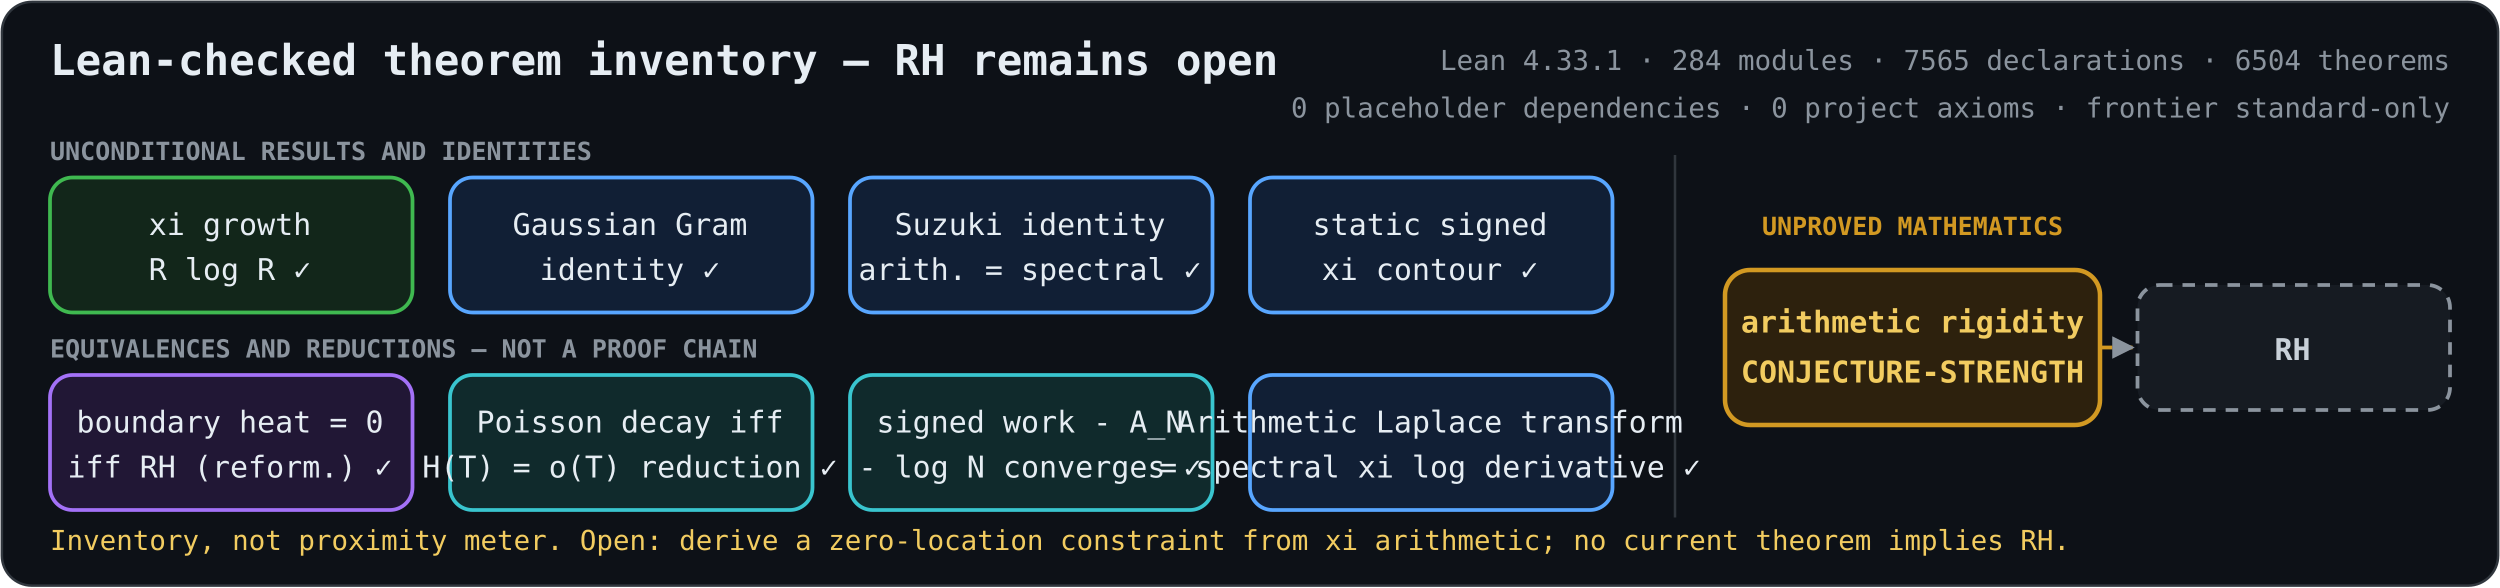
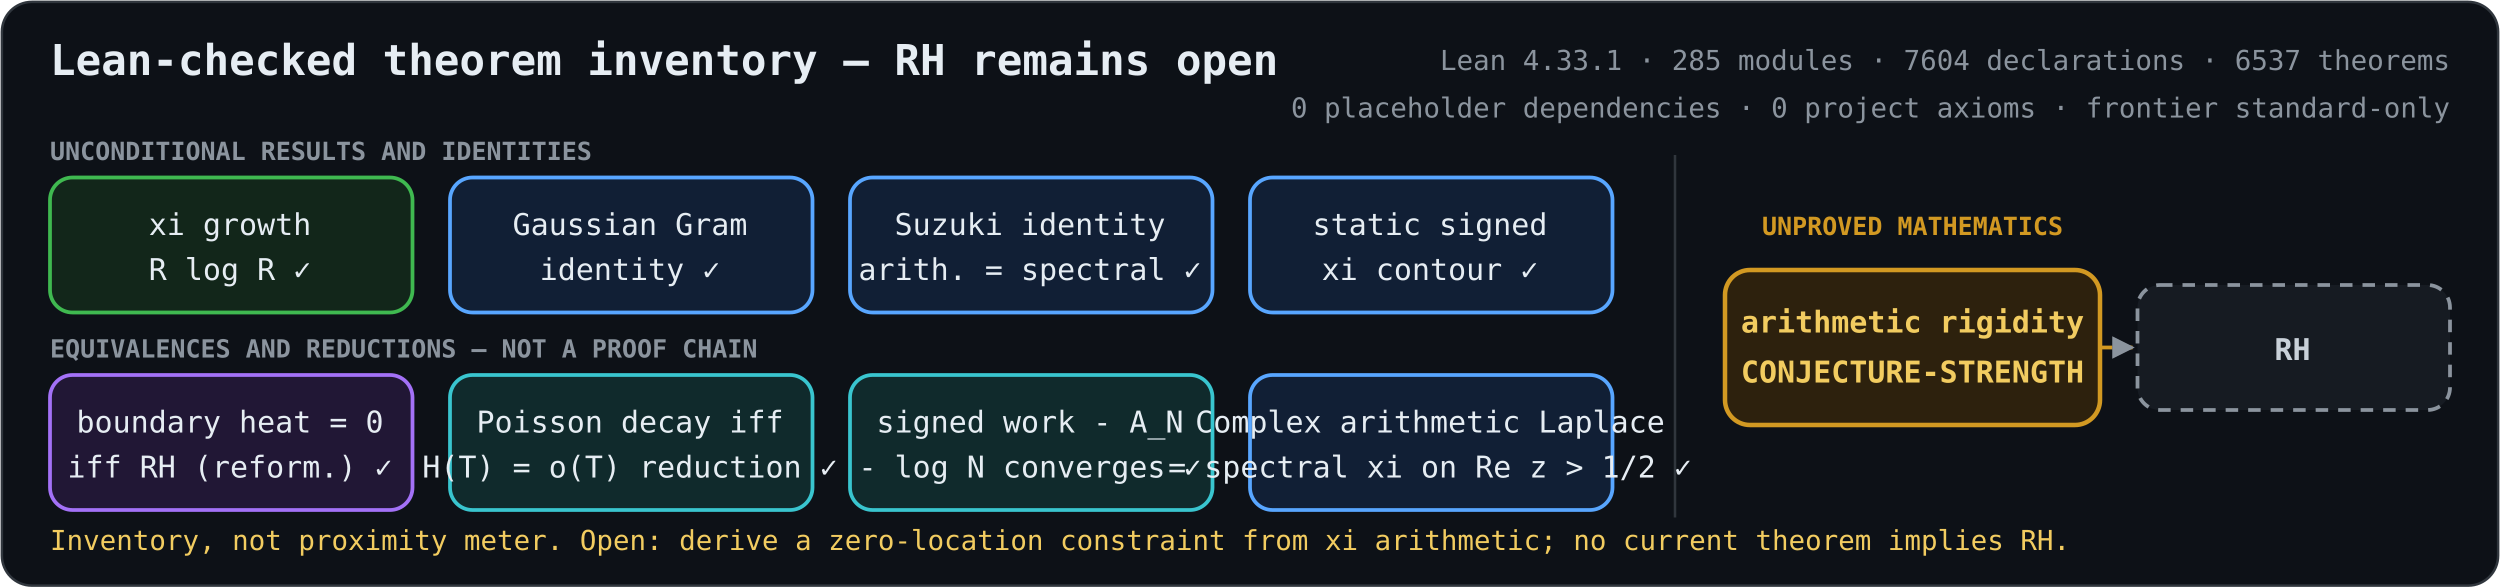
<svg xmlns="http://www.w3.org/2000/svg" role="img" aria-labelledby="title description" viewBox="0 0 1000 235">
  <defs>
    <marker id="arrow" viewBox="0 0 10 10" refX="9" refY="5" markerWidth="6" markerHeight="6" orient="auto-start-reverse">
      <path d="M 0 0 L 10 5 L 0 10 z" fill="#8b949e" />
    </marker>
    <style>
      .bg { fill: #0d1117; stroke: #30363d; }
      text { fill: #e6edf3; font-family: ui-monospace, SFMono-Regular, Menlo, Consolas, monospace; font-size: 12px; text-anchor: middle; }
      .heading { font-size: 17px; font-weight: 700; text-anchor: start; }
      .metrics { fill: #8b949e; font-size: 11px; text-anchor: end; }
      .proved rect { fill: #12261a; stroke: #3fb950; stroke-width: 1.5; }
      .proved.equivalence rect { fill: #211735; stroke: #a371f7; }
      .proved.bridge rect { fill: #111f35; stroke: #58a6ff; }
      .proved.reduction rect { fill: #102a2c; stroke: #39c5cf; }
      .open rect { fill: #2d210d; stroke: #d29922; stroke-width: 1.8; }
      .goal rect { fill: #161b22; stroke: #8b949e; stroke-width: 1.5; stroke-dasharray: 5 4; }
      .open text { fill: #f2cc60; font-weight: 700; }
      .goal text { fill: #c9d1d9; font-weight: 700; }
      .open-edge { fill: none; stroke: #d29922; stroke-width: 1.5; stroke-dasharray: 5 4; marker-end: url(#arrow); }
      .section { fill: #8b949e; font-size: 10px; font-weight: 700; text-anchor: start; }
      .gap-label { fill: #d29922; font-size: 10px; font-weight: 700; }
      .frontier { fill: #f2cc60; font-size: 11px; text-anchor: start; }
    </style>
  </defs>
  <rect class="bg" x="0.75" y="0.75" width="998.5" height="233.5" rx="12" />
  <text class="heading" x="20" y="30">Lean-checked theorem inventory — RH remains open</text>
-   <text class="metrics" x="980" y="28">Lean 4.33.1 · 284 modules · 7565 declarations · 6504 theorems</text>
+   <text class="metrics" x="980" y="28">Lean 4.33.1 · 285 modules · 7604 declarations · 6537 theorems</text>
  <text class="metrics" x="980" y="47">0 placeholder dependencies · 0 project axioms · frontier standard-only</text>
  <text class="section" x="20" y="64">UNCONDITIONAL RESULTS AND IDENTITIES</text>
  <text class="section" x="20" y="143">EQUIVALENCES AND REDUCTIONS — NOT A PROOF CHAIN</text>
  <line x1="670" y1="62" x2="670" y2="207" stroke="#30363d" />
  <text class="gap-label" x="765" y="94">UNPROVED MATHEMATICS</text>
  <path class="open-edge" d="M840 139 H853" />
  <g class="proved unconditional">
    <rect x="20" y="71" width="145" height="54" rx="9" />
    <text x="92" y="94">xi growth</text>
    <text x="92" y="112">R log R  ✓</text>
  </g>
  <g class="proved bridge">
    <rect x="180" y="71" width="145" height="54" rx="9" />
    <text x="252" y="94">Gaussian Gram</text>
    <text x="252" y="112">identity  ✓</text>
  </g>
  <g class="proved bridge">
    <rect x="340" y="71" width="145" height="54" rx="9" />
    <text x="412" y="94">Suzuki identity</text>
    <text x="412" y="112">arith. = spectral  ✓</text>
  </g>
  <g class="proved bridge">
    <rect x="500" y="71" width="145" height="54" rx="9" />
    <text x="572" y="94">static signed</text>
    <text x="572" y="112">xi contour  ✓</text>
  </g>
  <g class="proved equivalence">
    <rect x="20" y="150" width="145" height="54" rx="9" />
    <text x="92" y="173">boundary heat = 0</text>
    <text x="92" y="191">iff RH (reform.)  ✓</text>
  </g>
  <g class="proved reduction">
    <rect x="180" y="150" width="145" height="54" rx="9" />
    <text x="252" y="173">Poisson decay iff</text>
    <text x="252" y="191">H(T) = o(T) reduction  ✓</text>
  </g>
  <g class="proved reduction">
    <rect x="340" y="150" width="145" height="54" rx="9" />
    <text x="412" y="173">signed work - A_N</text>
    <text x="412" y="191">- log N converges  ✓</text>
  </g>
  <g class="proved bridge">
    <rect x="500" y="150" width="145" height="54" rx="9" />
-     <text x="572" y="173">Arithmetic Laplace transform</text>
-     <text x="572" y="191">= spectral xi log derivative  ✓</text>
+     <text x="572" y="173">Complex arithmetic Laplace</text>
+     <text x="572" y="191">= spectral xi on Re z &gt; 1/2  ✓</text>
  </g>
  <g class="open">
    <rect x="690" y="108" width="150" height="62" rx="10" />
    <text x="765" y="133">arithmetic rigidity</text>
    <text x="765" y="153">CONJECTURE-STRENGTH</text>
  </g>
  <g class="goal">
    <rect x="855" y="114" width="125" height="50" rx="9" />
    <text x="917" y="144">RH</text>
  </g>
  <text class="frontier" x="20" y="220">Inventory, not proximity meter. Open: derive a zero-location constraint from xi arithmetic; no current theorem implies RH.</text>
</svg>
